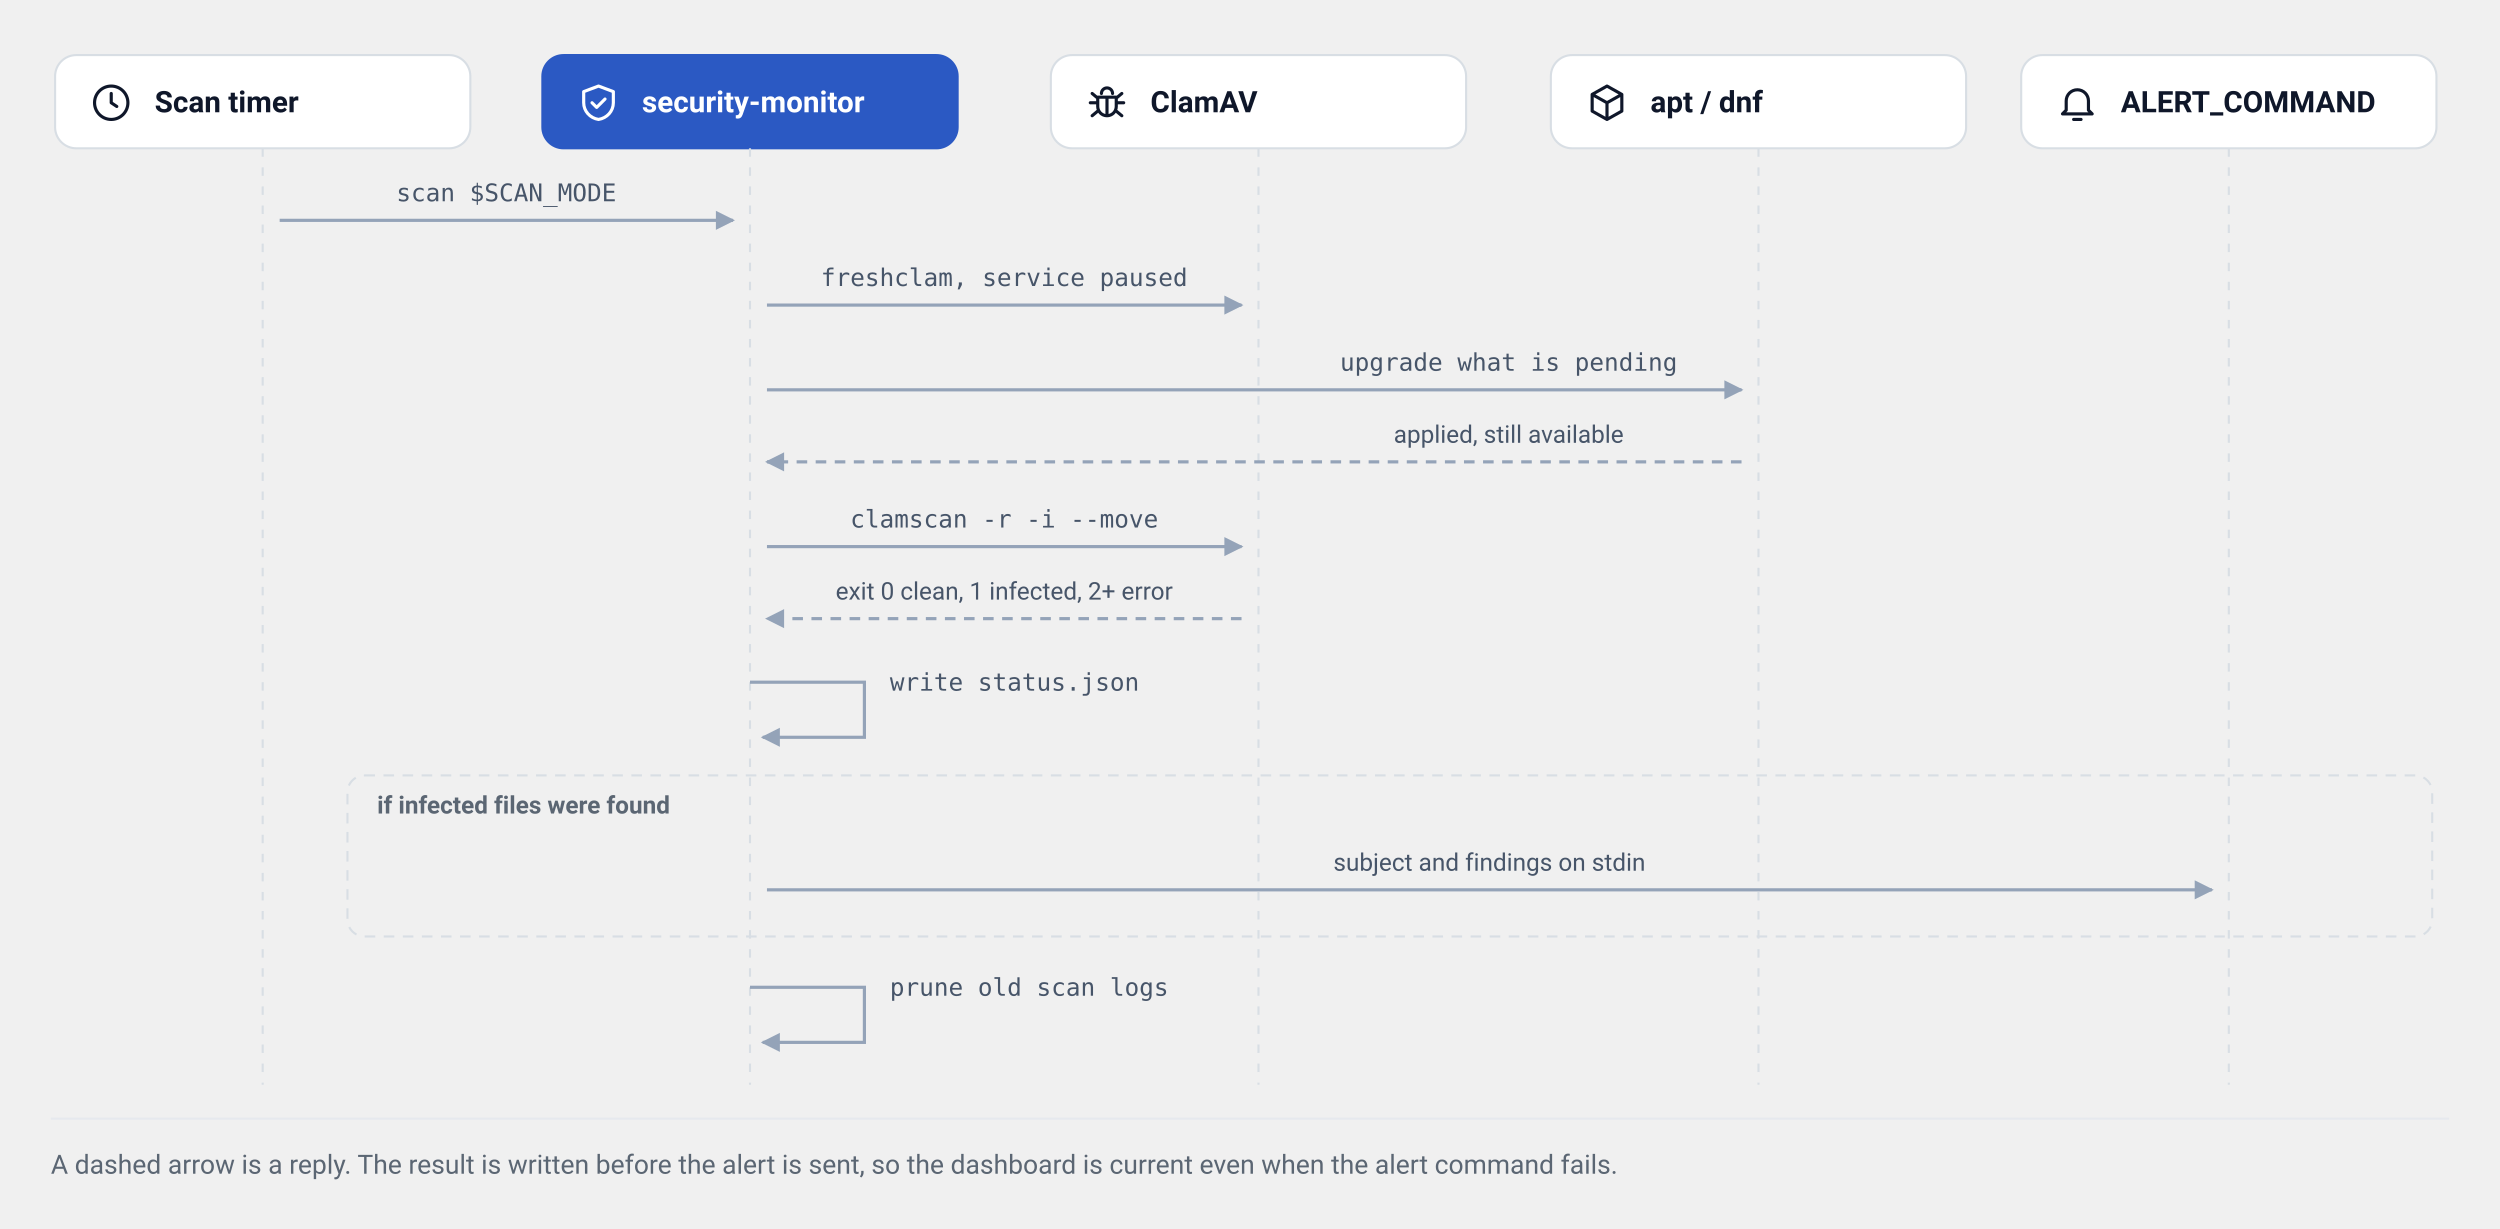
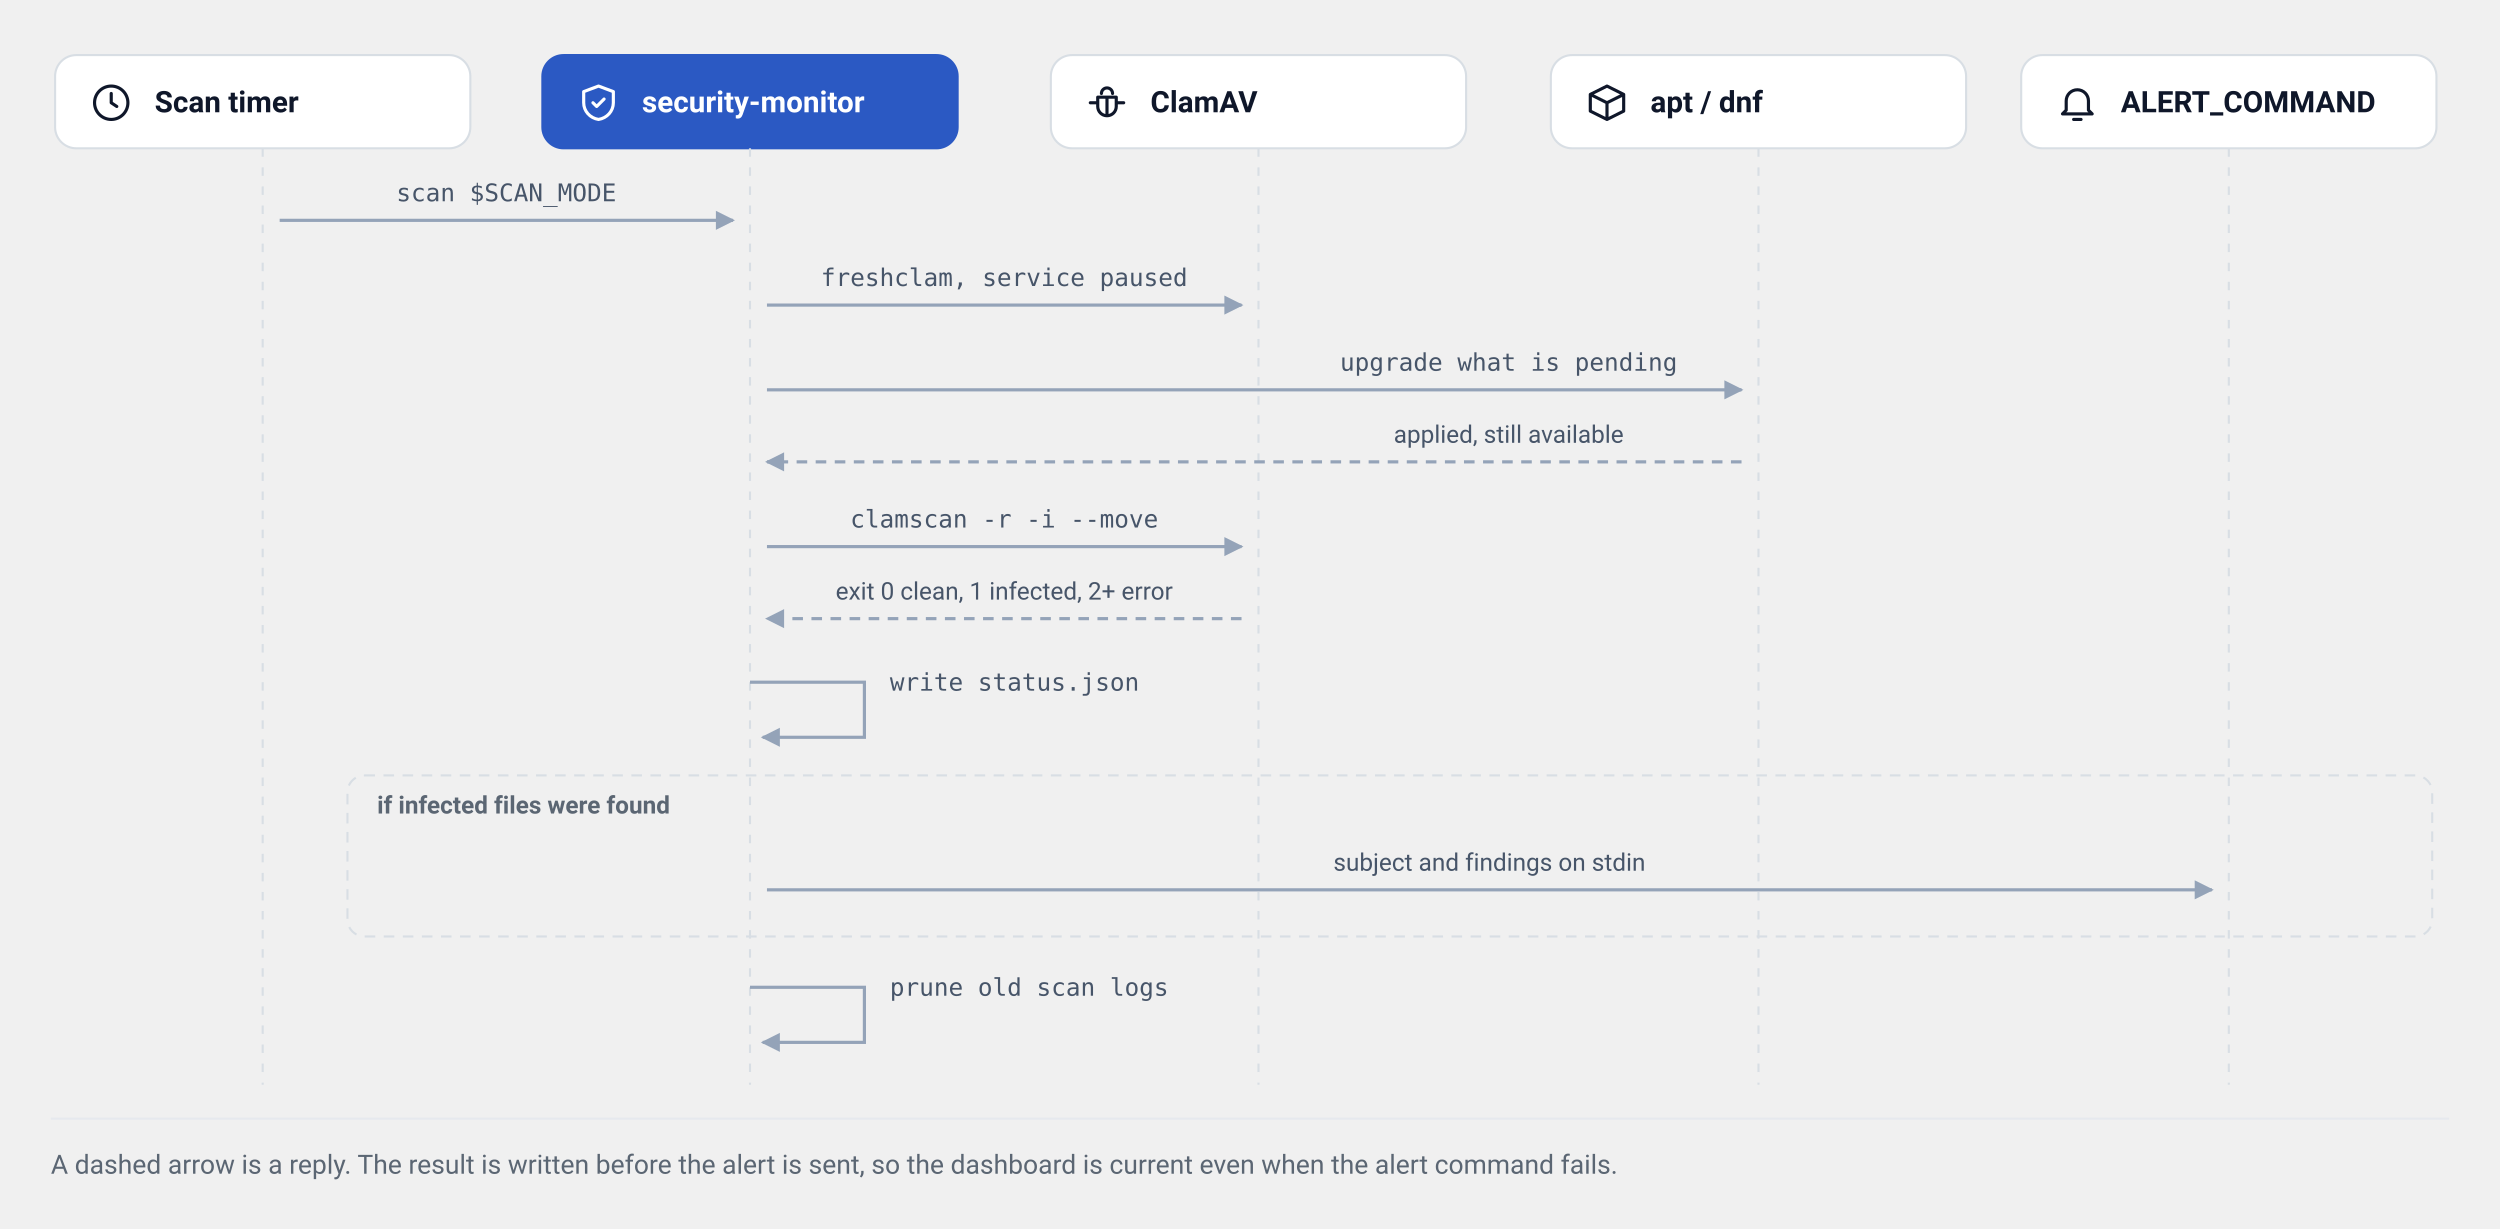
<svg xmlns="http://www.w3.org/2000/svg" viewBox="0 0 1180 580" width="1180" height="580" role="img" aria-label="The scan timer starts security-monitor, which runs freshclam with the service paused, upgrades packages, runs clamscan and reads its exit code, writes status.json, sends the findings to ALERT_COMMAND only if files were infected, and prunes old scan logs.">
  <defs>
    <marker id="a" viewBox="0 0 10 10" refX="9" refY="5" markerWidth="6" markerHeight="6" orient="auto-start-reverse">
      <path d="M0 0 10 5 0 10z" fill="#94a3b8" />
+     </marker>
+     <marker id="b" viewBox="0 0 10 10" refX="1" refY="5" markerWidth="6" markerHeight="6" orient="auto">
+       <path d="M10 0 0 5 10 10z" fill="#94a3b8" />
    </marker>
  </defs>
  <rect x="26.0" y="26" width="196" height="44" rx="10" fill="#ffffff" stroke="#d8dee4" stroke-width="1" />
  <g transform="translate(42.0,38.0) scale(0.875)" fill="none" stroke="#0f172a" stroke-width="1.7" stroke-linecap="round" stroke-linejoin="round">
    <path d="M12 3a9 9 0 1 0 0 18 9 9 0 0 0 0-18z M12 7v5l3 2" />
  </g>
  <text x="73.0" y="53.0" font-family="system-ui,-apple-system,'Segoe UI',Roboto,Helvetica,Arial,sans-serif" font-size="14" fill="#0f172a" text-anchor="start" font-weight="600">Scan timer</text>
  <line x1="124" y1="70" x2="124" y2="512" stroke="#d8dee4" stroke-width="1" stroke-dasharray="4 5" />
  <rect x="256.0" y="26" width="196" height="44" rx="10" fill="#2b59c3" stroke="#2b59c3" stroke-width="1" />
  <g transform="translate(272.0,38.0) scale(0.875)" fill="none" stroke="#ffffff" stroke-width="1.7" stroke-linecap="round" stroke-linejoin="round">
-     <path d="M12 3l8 3v6c0 4.5-3.4 8.3-8 9-4.6-.7-8-4.5-8-9V6z M8.5 12l2.5 2.5 4.5-4.5" />
+     <path d="M12 3 4 6v6c0 4.5 3.4 8.3 8 9 4.6-.7 8-4.5 8-9V6z M9 12l2 2 4-4" />
  </g>
  <text x="303.0" y="53.0" font-family="system-ui,-apple-system,'Segoe UI',Roboto,Helvetica,Arial,sans-serif" font-size="14" fill="#ffffff" text-anchor="start" font-weight="600">security-monitor</text>
  <line x1="354" y1="70" x2="354" y2="512" stroke="#d8dee4" stroke-width="1" stroke-dasharray="4 5" />
  <rect x="496.0" y="26" width="196" height="44" rx="10" fill="#ffffff" stroke="#d8dee4" stroke-width="1" />
  <g transform="translate(512.0,38.0) scale(0.875)" fill="none" stroke="#0f172a" stroke-width="1.7" stroke-linecap="round" stroke-linejoin="round">
-     <path d="M9 7a3 3 0 0 1 6 0 M7 9h10v5a5 5 0 0 1-10 0z M12 9v10 M3 12h4 M17 12h4 M4 7l3 2.5 M20 7l-3 2.5 M4 19l3-2.5 M20 19l-3-2.5" />
+     <path d="M9 7a3 3 0 0 1 6 0 M7 9h10v5a5 5 0 0 1-10 0z M12 9v10 M3 12h4 M17 12h4" />
  </g>
  <text x="543.0" y="53.0" font-family="system-ui,-apple-system,'Segoe UI',Roboto,Helvetica,Arial,sans-serif" font-size="14" fill="#0f172a" text-anchor="start" font-weight="600">ClamAV</text>
  <line x1="594" y1="70" x2="594" y2="512" stroke="#d8dee4" stroke-width="1" stroke-dasharray="4 5" />
  <rect x="732.0" y="26" width="196" height="44" rx="10" fill="#ffffff" stroke="#d8dee4" stroke-width="1" />
  <g transform="translate(748.0,38.0) scale(0.875)" fill="none" stroke="#0f172a" stroke-width="1.7" stroke-linecap="round" stroke-linejoin="round">
-     <path d="M12 3l8 4.5v9L12 21l-8-4.5v-9z M4 7.5l8 4.5 8-4.5 M12 12v9" />
+     <path d="M12 3 3 7.5v9L12 21l9-4.5v-9z M3 7.5 12 12l9-4.5 M12 12v9" />
  </g>
  <text x="779.0" y="53.0" font-family="system-ui,-apple-system,'Segoe UI',Roboto,Helvetica,Arial,sans-serif" font-size="14" fill="#0f172a" text-anchor="start" font-weight="600">apt / dnf</text>
  <line x1="830" y1="70" x2="830" y2="512" stroke="#d8dee4" stroke-width="1" stroke-dasharray="4 5" />
  <rect x="954.0" y="26" width="196" height="44" rx="10" fill="#ffffff" stroke="#d8dee4" stroke-width="1" />
  <g transform="translate(970.0,38.0) scale(0.875)" fill="none" stroke="#0f172a" stroke-width="1.7" stroke-linecap="round" stroke-linejoin="round">
-     <path d="M6 16v-5a6 6 0 0 1 12 0v5l2 2H4z M10 21h4" />
+     <path d="M6 16V11a6 6 0 1 1 12 0v5l2 2H4z M10 21h4" />
  </g>
  <text x="1001.0" y="53.0" font-family="system-ui,-apple-system,'Segoe UI',Roboto,Helvetica,Arial,sans-serif" font-size="14" fill="#0f172a" text-anchor="start" font-weight="600">ALERT_COMMAND</text>
  <line x1="1052" y1="70" x2="1052" y2="512" stroke="#d8dee4" stroke-width="1" stroke-dasharray="4 5" />
  <rect x="164" y="366" width="984" height="76" rx="8" fill="none" stroke="#d8dee4" stroke-width="1" stroke-dasharray="5 4" />
  <text x="178.0" y="384.0" font-family="system-ui,-apple-system,'Segoe UI',Roboto,Helvetica,Arial,sans-serif" font-size="11.5" fill="#5b6673" text-anchor="start" font-weight="600">if infected files were found</text>
  <polyline points="132,104 346,104" fill="none" stroke="#94a3b8" stroke-width="1.5" marker-end="url(#a)" />
  <text x="239.0" y="95.0" font-family="ui-monospace,SFMono-Regular,'SF Mono',Menlo,Consolas,monospace" font-size="11.5" fill="#475569" text-anchor="middle">scan $SCAN_MODE</text>
  <polyline points="362,144 586,144" fill="none" stroke="#94a3b8" stroke-width="1.5" marker-end="url(#a)" />
  <text x="474.0" y="135.0" font-family="ui-monospace,SFMono-Regular,'SF Mono',Menlo,Consolas,monospace" font-size="11.5" fill="#475569" text-anchor="middle">freshclam, service paused</text>
  <polyline points="362,184 822,184" fill="none" stroke="#94a3b8" stroke-width="1.5" marker-end="url(#a)" />
  <text x="712.1" y="175.0" font-family="ui-monospace,SFMono-Regular,'SF Mono',Menlo,Consolas,monospace" font-size="11.5" fill="#475569" text-anchor="middle">upgrade what is pending</text>
  <polyline points="822,218 362,218" fill="none" stroke="#94a3b8" stroke-width="1.5" stroke-dasharray="5 4" marker-end="url(#a)" />
  <text x="712.1" y="209.0" font-family="system-ui,-apple-system,'Segoe UI',Roboto,Helvetica,Arial,sans-serif" font-size="11.5" fill="#475569" text-anchor="middle">applied, still available</text>
  <polyline points="362,258 586,258" fill="none" stroke="#94a3b8" stroke-width="1.5" marker-end="url(#a)" />
  <text x="474.0" y="249.0" font-family="ui-monospace,SFMono-Regular,'SF Mono',Menlo,Consolas,monospace" font-size="11.5" fill="#475569" text-anchor="middle">clamscan -r -i --move</text>
  <polyline points="586,292 362,292" fill="none" stroke="#94a3b8" stroke-width="1.5" stroke-dasharray="5 4" marker-end="url(#a)" />
  <text x="474.0" y="283.0" font-family="system-ui,-apple-system,'Segoe UI',Roboto,Helvetica,Arial,sans-serif" font-size="11.5" fill="#475569" text-anchor="middle">exit 0 clean, 1 infected, 2+ error</text>
  <polyline points="354,322 408,322 408,348 360,348" fill="none" stroke="#94a3b8" stroke-width="1.5" marker-end="url(#a)" />
  <text x="420.0" y="326.0" font-family="ui-monospace,SFMono-Regular,'SF Mono',Menlo,Consolas,monospace" font-size="11.5" fill="#475569" text-anchor="start">write status.json</text>
  <polyline points="362,420 1044,420" fill="none" stroke="#94a3b8" stroke-width="1.5" marker-end="url(#a)" />
  <text x="703.0" y="411.0" font-family="system-ui,-apple-system,'Segoe UI',Roboto,Helvetica,Arial,sans-serif" font-size="11.5" fill="#475569" text-anchor="middle">subject and findings on stdin</text>
  <polyline points="354,466 408,466 408,492 360,492" fill="none" stroke="#94a3b8" stroke-width="1.5" marker-end="url(#a)" />
  <text x="420.0" y="470.0" font-family="ui-monospace,SFMono-Regular,'SF Mono',Menlo,Consolas,monospace" font-size="11.5" fill="#475569" text-anchor="start">prune old scan logs</text>
  <line x1="24" y1="528" x2="1156" y2="528" stroke="#e6e9ee" stroke-width="1" />
  <text x="24.0" y="554.0" font-family="system-ui,-apple-system,'Segoe UI',Roboto,Helvetica,Arial,sans-serif" font-size="12.5" fill="#5b6673" text-anchor="start">A dashed arrow is a reply. The result is written before the alert is sent, so the dashboard is current even when the alert command fails.</text>
</svg>
